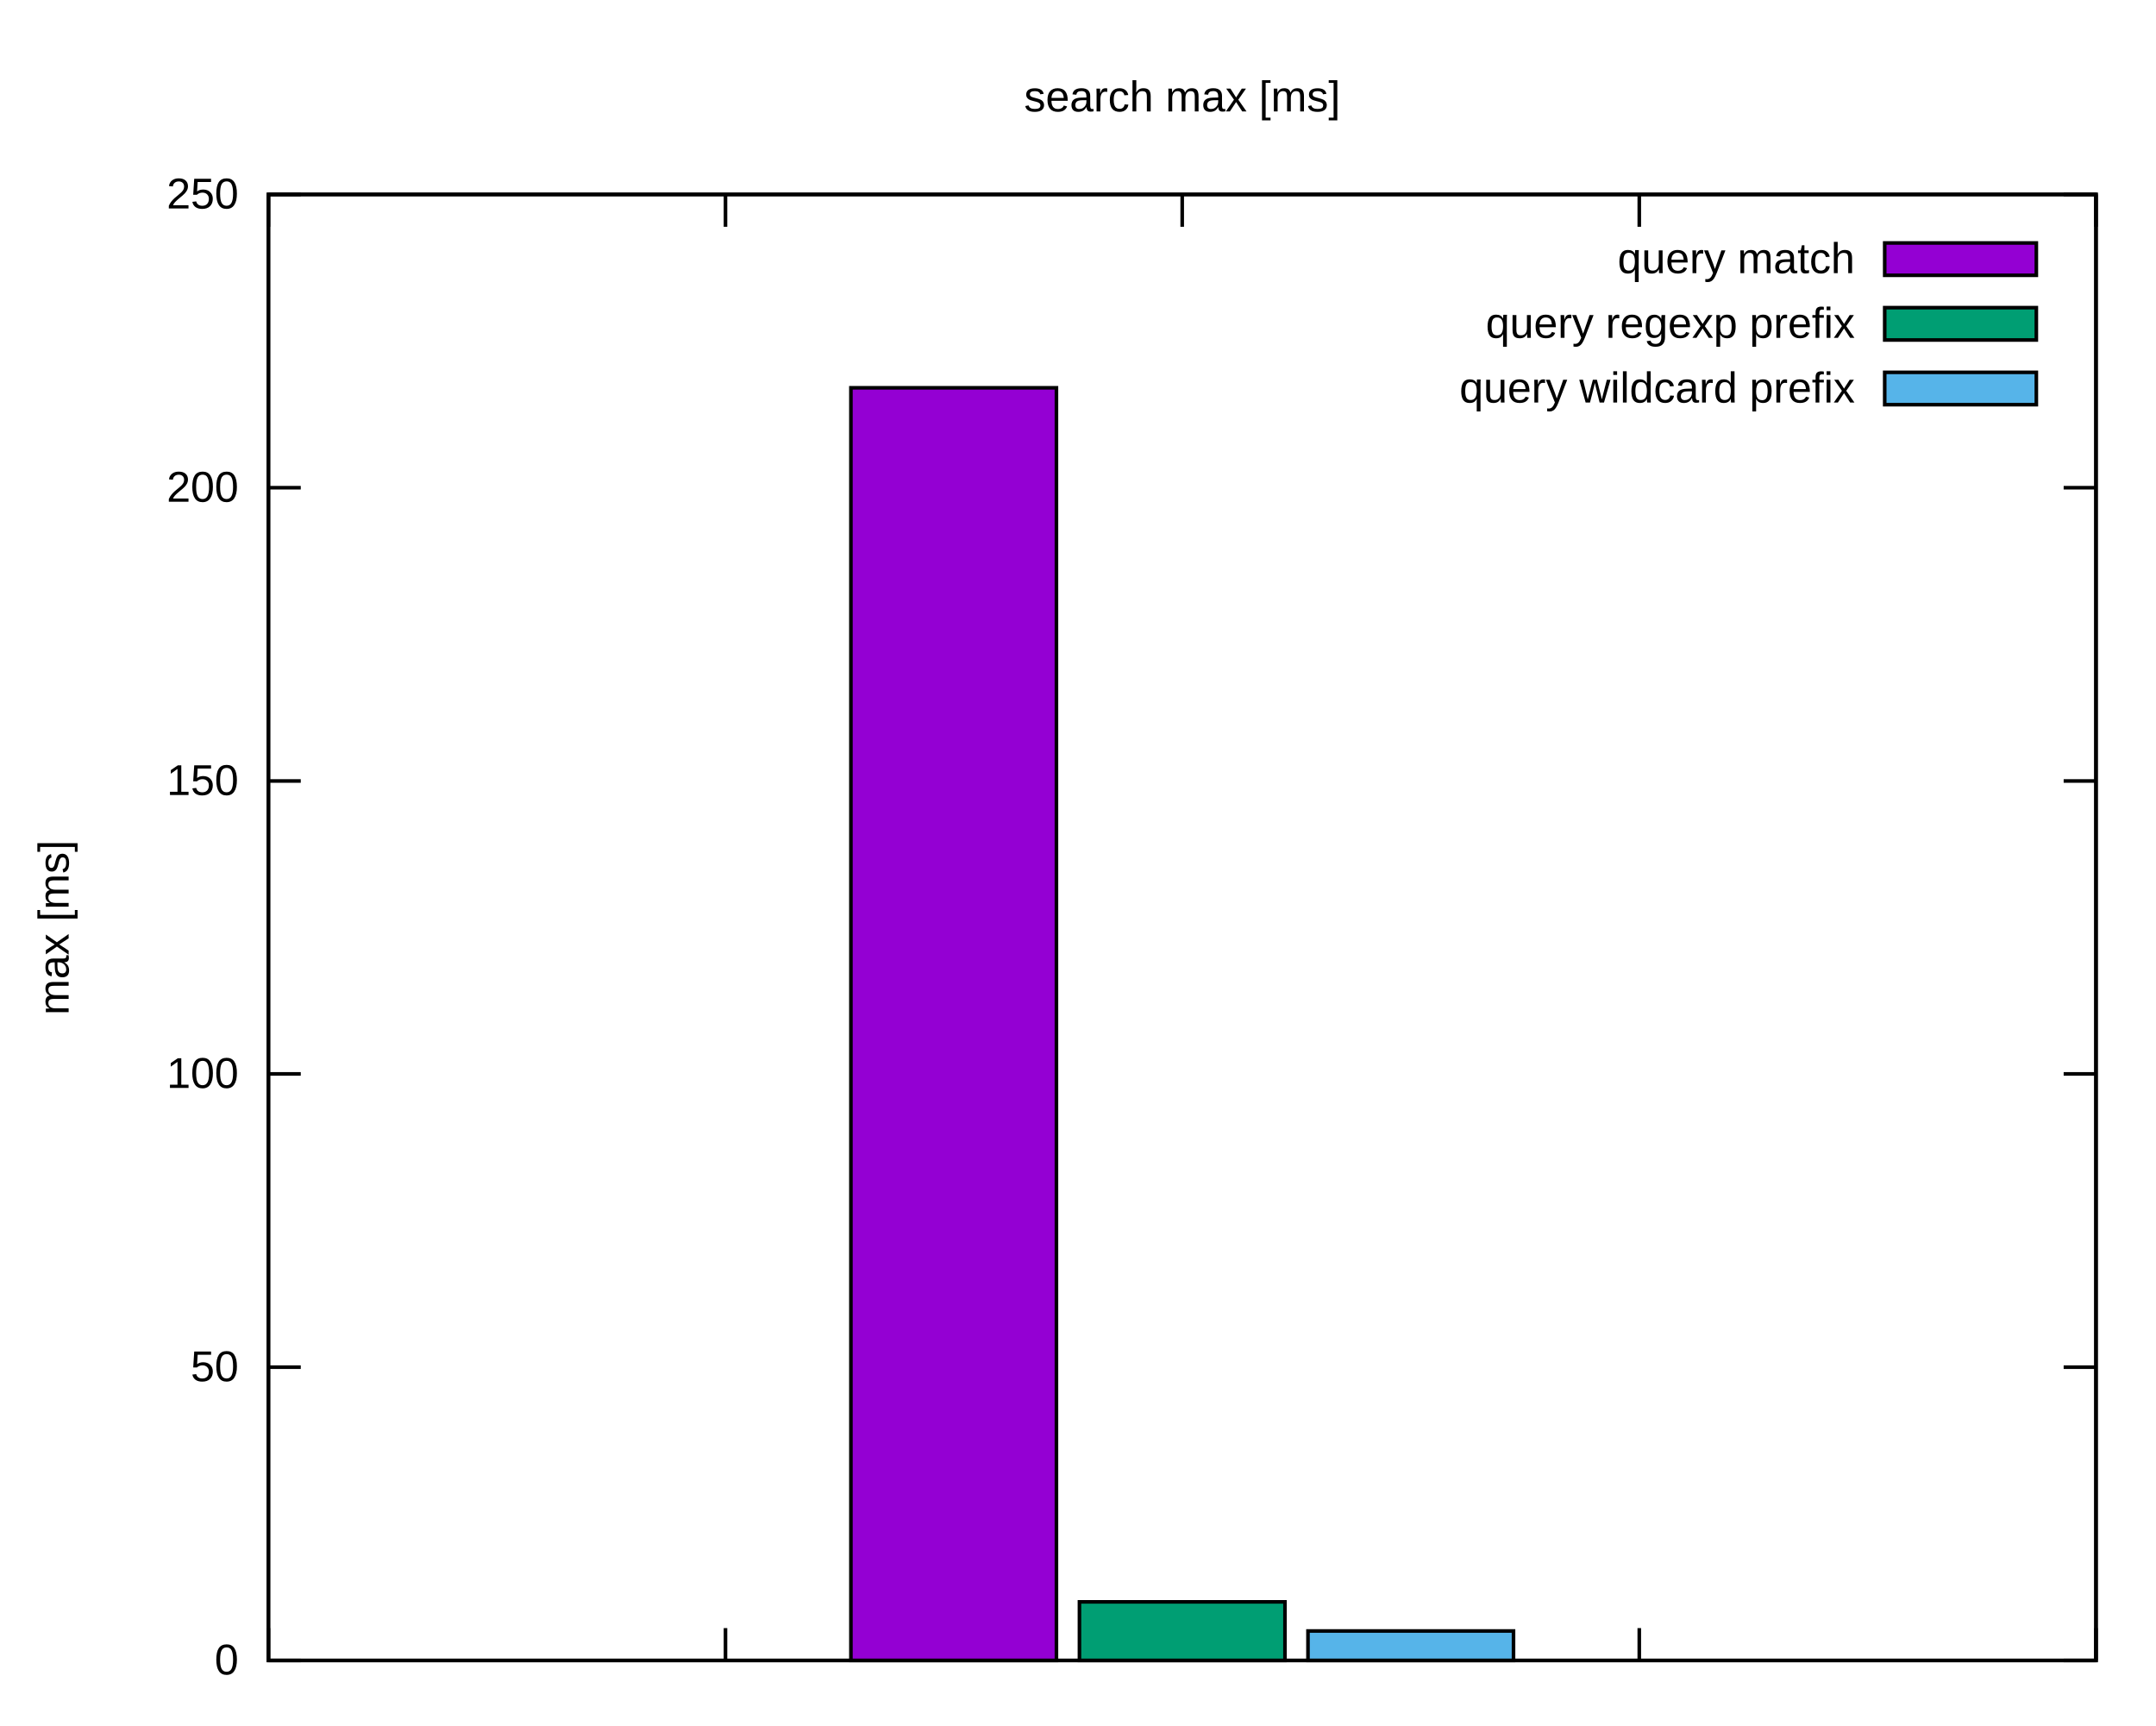
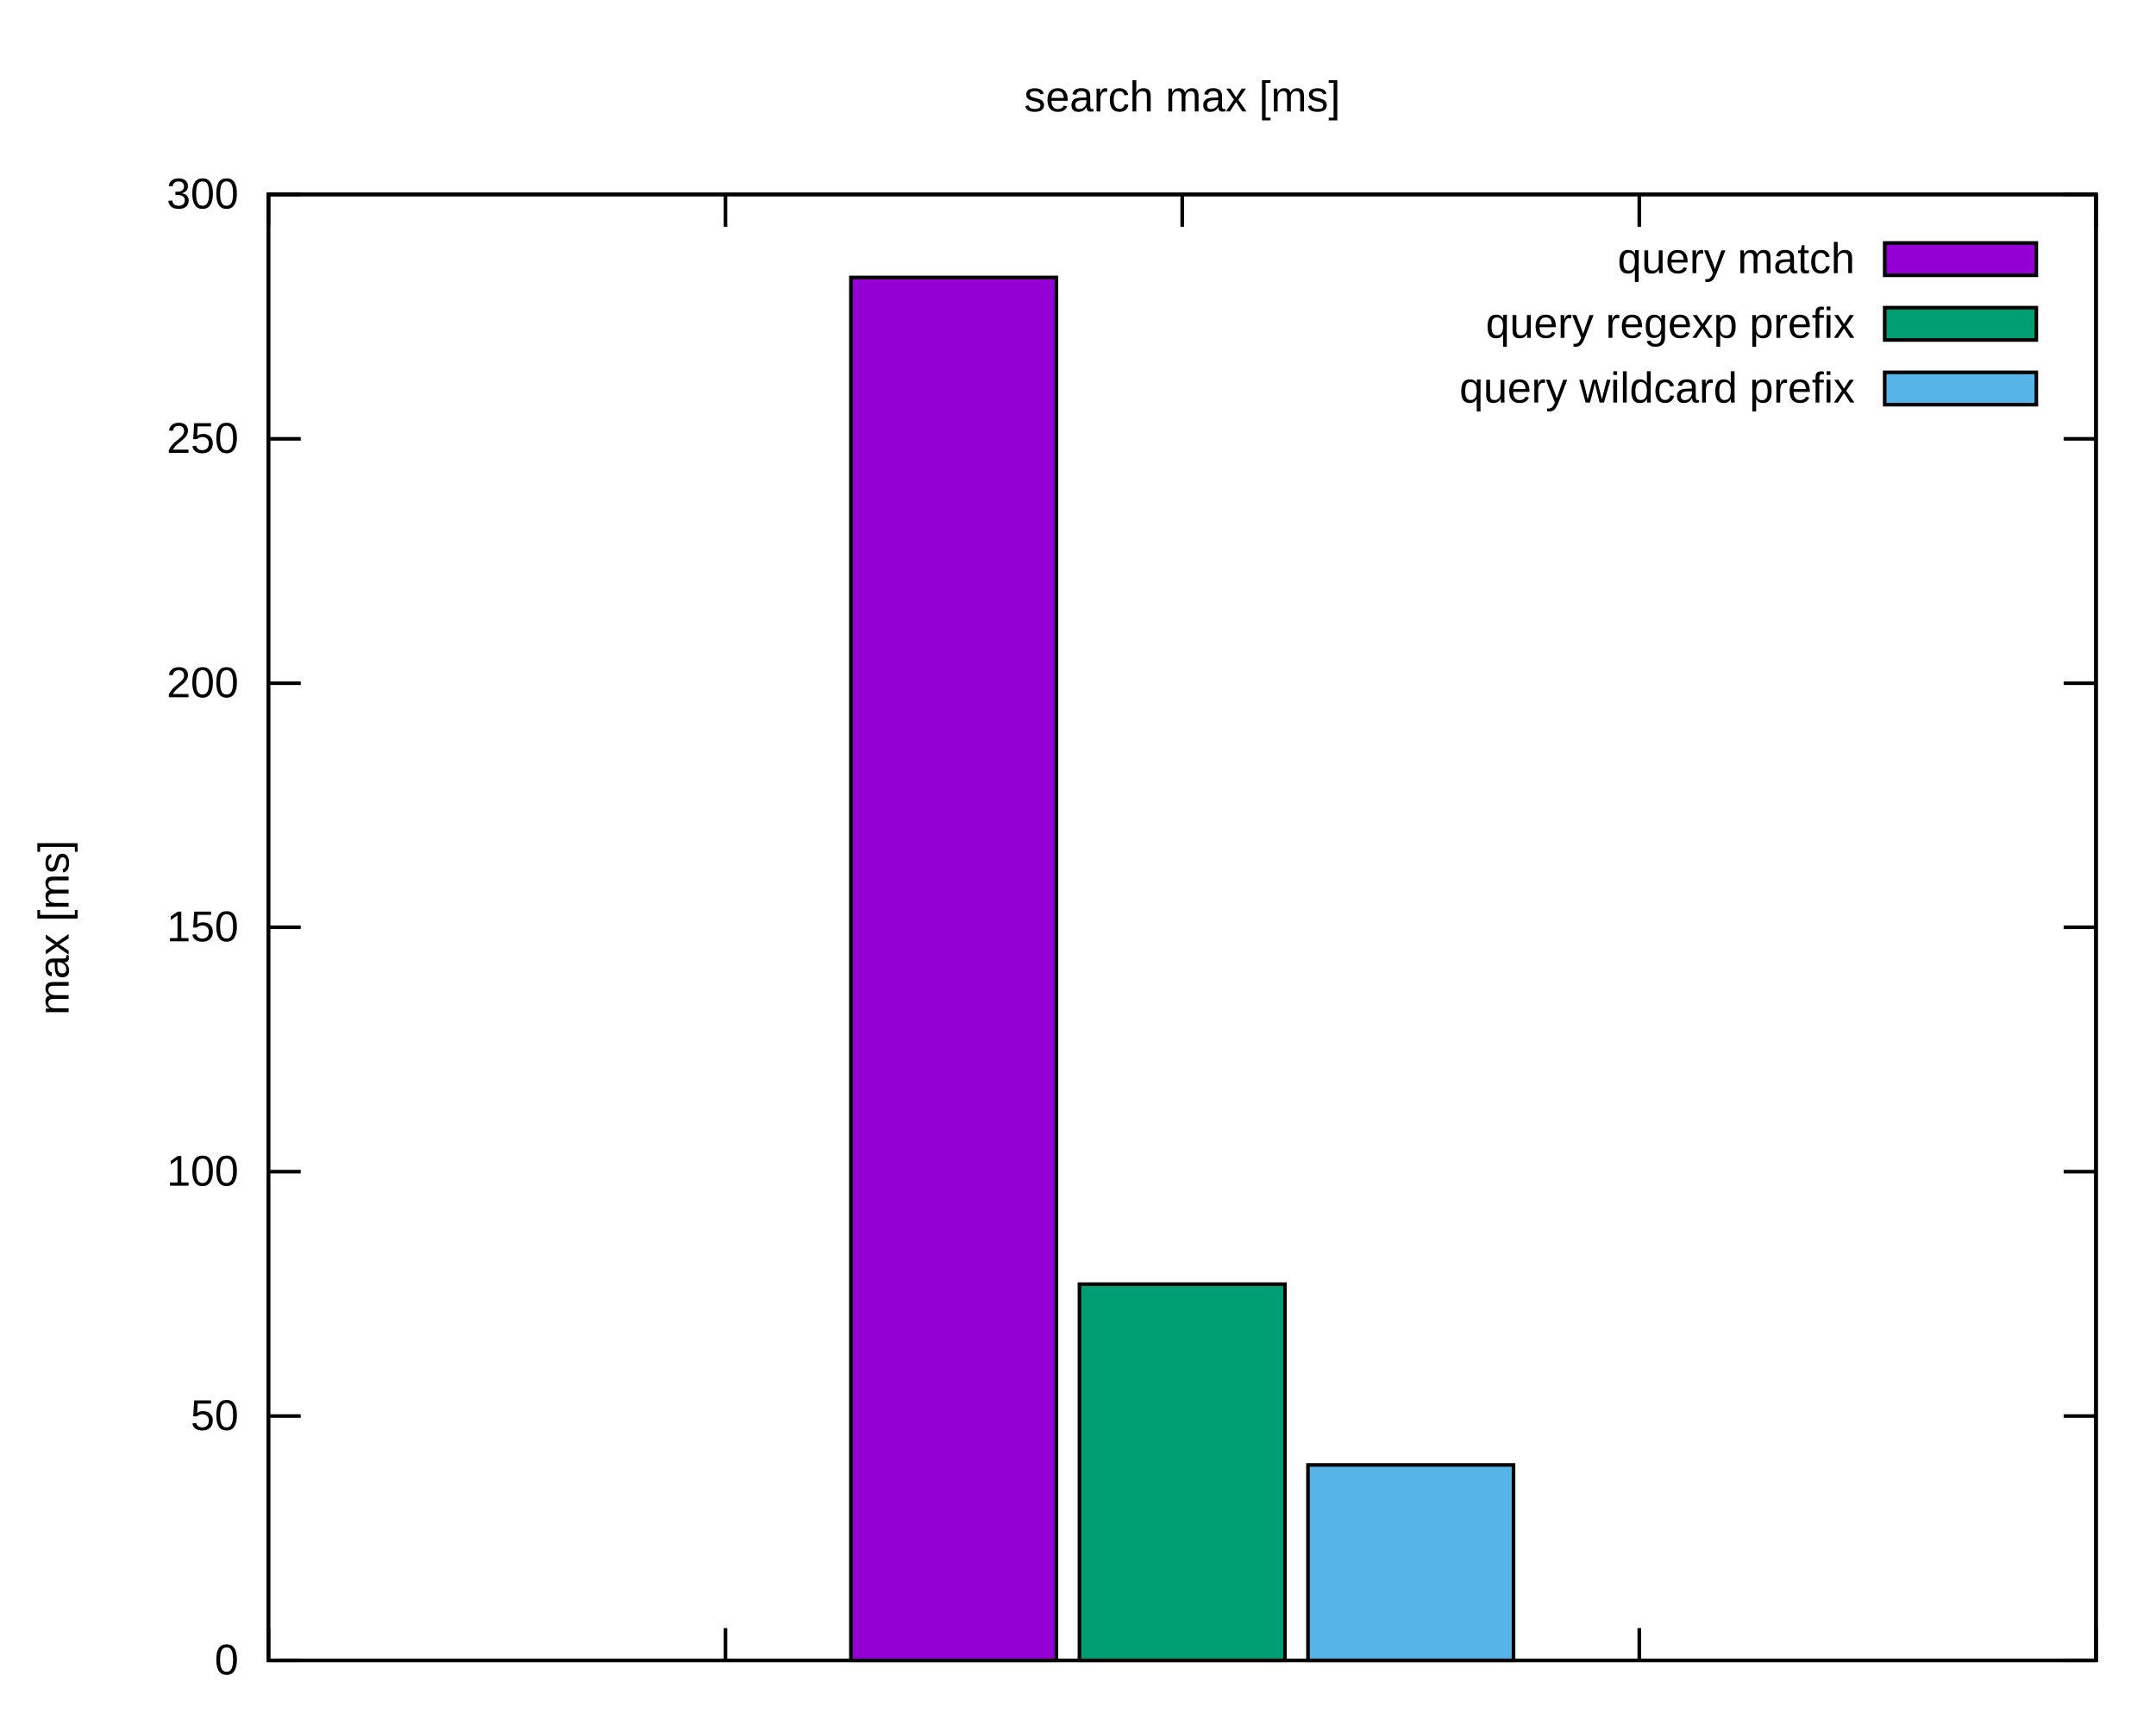
<svg xmlns="http://www.w3.org/2000/svg" xmlns:xlink="http://www.w3.org/1999/xlink" width="600" height="480" viewBox="0 0 600 480">
  <g id="gnuplot_canvas">
    <rect x="0" y="0" width="600" height="480" fill="none" />
    <defs>
      <circle id="gpDot" r="0.5" stroke-width="0.5" />
      <path id="gpPt0" stroke-width="0.222" stroke="currentColor" d="M-1,0 h2 M0,-1 v2" />
      <path id="gpPt1" stroke-width="0.222" stroke="currentColor" d="M-1,-1 L1,1 M1,-1 L-1,1" />
      <path id="gpPt2" stroke-width="0.222" stroke="currentColor" d="M-1,0 L1,0 M0,-1 L0,1 M-1,-1 L1,1 M-1,1 L1,-1" />
      <rect id="gpPt3" stroke-width="0.222" stroke="currentColor" x="-1" y="-1" width="2" height="2" />
      <rect id="gpPt4" stroke-width="0.222" stroke="currentColor" fill="currentColor" x="-1" y="-1" width="2" height="2" />
      <circle id="gpPt5" stroke-width="0.222" stroke="currentColor" cx="0" cy="0" r="1" />
      <use xlink:href="#gpPt5" id="gpPt6" fill="currentColor" stroke="none" />
      <path id="gpPt7" stroke-width="0.222" stroke="currentColor" d="M0,-1.33 L-1.33,0.67 L1.33,0.67 z" />
      <use xlink:href="#gpPt7" id="gpPt8" fill="currentColor" stroke="none" />
      <use xlink:href="#gpPt7" id="gpPt9" stroke="currentColor" transform="rotate(180)" />
      <use xlink:href="#gpPt9" id="gpPt10" fill="currentColor" stroke="none" />
      <use xlink:href="#gpPt3" id="gpPt11" stroke="currentColor" transform="rotate(45)" />
      <use xlink:href="#gpPt11" id="gpPt12" fill="currentColor" stroke="none" />
      <path id="gpPt13" stroke-width="0.222" stroke="currentColor" d="M0,1.330 L1.265,0.411 L0.782,-1.067 L-0.782,-1.076 L-1.265,0.411 z" />
      <use xlink:href="#gpPt13" id="gpPt14" fill="currentColor" stroke="none" />
      <filter id="textbox" filterUnits="objectBoundingBox" x="0" y="0" height="1" width="1">
        <feFlood flood-color="white" flood-opacity="1" result="bgnd" />
        <feComposite in="SourceGraphic" in2="bgnd" operator="atop" />
      </filter>
      <filter id="greybox" filterUnits="objectBoundingBox" x="0" y="0" height="1" width="1">
        <feFlood flood-color="lightgrey" flood-opacity="1" result="grey" />
        <feComposite in="SourceGraphic" in2="grey" operator="atop" />
      </filter>
    </defs>
    <g fill="none" color="white" stroke="currentColor" stroke-width="1.00" stroke-linecap="butt" stroke-linejoin="miter">
</g>
    <g fill="none" color="black" stroke="currentColor" stroke-width="1.00" stroke-linecap="butt" stroke-linejoin="miter">
      <path stroke="black" d="M74.7,462.0 L83.7,462.0 M583.3,462.0 L574.3,462.0  " />
      <g transform="translate(66.4,465.9)" stroke="none" fill="black" font-family="Arial" font-size="12.00" text-anchor="end">
        <text>
          <tspan font-family="Arial"> 0</tspan>
        </text>
      </g>
    </g>
    <g fill="none" color="black" stroke="currentColor" stroke-width="1.00" stroke-linecap="butt" stroke-linejoin="miter">
-       <path stroke="black" d="M74.7,380.4 L83.7,380.4 M583.3,380.4 L574.3,380.4  " />
-       <g transform="translate(66.4,384.3)" stroke="none" fill="black" font-family="Arial" font-size="12.00" text-anchor="end">
+       <path stroke="black" d="M74.7,394.0 L83.7,394.0 M583.3,394.0 L574.3,394.0  " />
+       <g transform="translate(66.4,397.9)" stroke="none" fill="black" font-family="Arial" font-size="12.00" text-anchor="end">
        <text>
          <tspan font-family="Arial"> 50</tspan>
        </text>
      </g>
    </g>
    <g fill="none" color="black" stroke="currentColor" stroke-width="1.00" stroke-linecap="butt" stroke-linejoin="miter">
-       <path stroke="black" d="M74.7,298.8 L83.7,298.8 M583.3,298.8 L574.3,298.8  " />
-       <g transform="translate(66.4,302.7)" stroke="none" fill="black" font-family="Arial" font-size="12.00" text-anchor="end">
+       <path stroke="black" d="M74.7,326.0 L83.7,326.0 M583.3,326.0 L574.3,326.0  " />
+       <g transform="translate(66.4,329.9)" stroke="none" fill="black" font-family="Arial" font-size="12.00" text-anchor="end">
        <text>
          <tspan font-family="Arial"> 100</tspan>
        </text>
      </g>
    </g>
    <g fill="none" color="black" stroke="currentColor" stroke-width="1.00" stroke-linecap="butt" stroke-linejoin="miter">
-       <path stroke="black" d="M74.7,217.3 L83.7,217.3 M583.3,217.3 L574.3,217.3  " />
-       <g transform="translate(66.4,221.2)" stroke="none" fill="black" font-family="Arial" font-size="12.00" text-anchor="end">
+       <path stroke="black" d="M74.7,258.0 L83.7,258.0 M583.3,258.0 L574.3,258.0  " />
+       <g transform="translate(66.4,261.9)" stroke="none" fill="black" font-family="Arial" font-size="12.00" text-anchor="end">
        <text>
          <tspan font-family="Arial"> 150</tspan>
        </text>
      </g>
    </g>
    <g fill="none" color="black" stroke="currentColor" stroke-width="1.00" stroke-linecap="butt" stroke-linejoin="miter">
-       <path stroke="black" d="M74.7,135.7 L83.7,135.7 M583.3,135.7 L574.3,135.7  " />
-       <g transform="translate(66.4,139.6)" stroke="none" fill="black" font-family="Arial" font-size="12.00" text-anchor="end">
+       <path stroke="black" d="M74.7,190.1 L83.7,190.1 M583.3,190.1 L574.3,190.1  " />
+       <g transform="translate(66.4,194.0)" stroke="none" fill="black" font-family="Arial" font-size="12.00" text-anchor="end">
        <text>
          <tspan font-family="Arial"> 200</tspan>
+         </text>
+       </g>
+     </g>
+     <g fill="none" color="black" stroke="currentColor" stroke-width="1.00" stroke-linecap="butt" stroke-linejoin="miter">
+       <path stroke="black" d="M74.7,122.1 L83.7,122.1 M583.3,122.1 L574.3,122.1  " />
+       <g transform="translate(66.4,126.0)" stroke="none" fill="black" font-family="Arial" font-size="12.00" text-anchor="end">
+         <text>
+           <tspan font-family="Arial"> 250</tspan>
        </text>
      </g>
    </g>
    <g fill="none" color="black" stroke="currentColor" stroke-width="1.00" stroke-linecap="butt" stroke-linejoin="miter">
      <path stroke="black" d="M74.7,54.1 L83.7,54.1 M583.3,54.1 L574.3,54.1  " />
      <g transform="translate(66.4,58.0)" stroke="none" fill="black" font-family="Arial" font-size="12.00" text-anchor="end">
        <text>
-           <tspan font-family="Arial"> 250</tspan>
+           <tspan font-family="Arial"> 300</tspan>
        </text>
      </g>
    </g>
    <g fill="none" color="black" stroke="currentColor" stroke-width="1.00" stroke-linecap="butt" stroke-linejoin="miter">
      <path stroke="black" d="M74.7,462.0 L74.7,453.0 M74.7,54.1 L74.7,63.1  " />
    </g>
    <g fill="none" color="black" stroke="currentColor" stroke-width="1.00" stroke-linecap="butt" stroke-linejoin="miter">
      <path stroke="black" d="M201.9,462.0 L201.9,453.0 M201.9,54.1 L201.9,63.1  " />
    </g>
    <g fill="none" color="black" stroke="currentColor" stroke-width="1.00" stroke-linecap="butt" stroke-linejoin="miter">
      <path stroke="black" d="M329.0,462.0 L329.0,453.0 M329.0,54.1 L329.0,63.1  " />
    </g>
    <g fill="none" color="black" stroke="currentColor" stroke-width="1.00" stroke-linecap="butt" stroke-linejoin="miter">
      <path stroke="black" d="M456.2,462.0 L456.2,453.0 M456.2,54.1 L456.2,63.1  " />
    </g>
    <g fill="none" color="black" stroke="currentColor" stroke-width="1.00" stroke-linecap="butt" stroke-linejoin="miter">
      <path stroke="black" d="M583.3,462.0 L583.3,453.0 M583.3,54.1 L583.3,63.1  " />
    </g>
    <g fill="none" color="black" stroke="currentColor" stroke-width="1.00" stroke-linecap="butt" stroke-linejoin="miter">
</g>
    <g fill="none" color="black" stroke="currentColor" stroke-width="1.00" stroke-linecap="butt" stroke-linejoin="miter">
      <path stroke="black" d="M74.7,54.1 L74.7,462.0 L583.3,462.0 L583.3,54.1 L74.7,54.1 Z  " />
    </g>
    <g fill="none" color="black" stroke="currentColor" stroke-width="1.00" stroke-linecap="butt" stroke-linejoin="miter">
      <g transform="translate(19.1,258.1) rotate(270)" stroke="none" fill="black" font-family="Arial" font-size="12.00" text-anchor="middle">
        <text>
          <tspan font-family="Arial">max [ms]</tspan>
        </text>
      </g>
    </g>
    <g fill="none" color="black" stroke="currentColor" stroke-width="1.00" stroke-linecap="butt" stroke-linejoin="miter">
      <g transform="translate(329.0,31.0)" stroke="none" fill="black" font-family="Arial" font-size="12.00" text-anchor="middle">
        <text>
          <tspan font-family="Arial">search max [ms]</tspan>
        </text>
      </g>
    </g>
    <g id="gnuplot_plot_1">
      <g fill="none" color="black" stroke="currentColor" stroke-width="1.00" stroke-linecap="butt" stroke-linejoin="miter">
        <g transform="translate(516.2,76.0)" stroke="none" fill="black" font-family="Arial" font-size="12.00" text-anchor="end">
          <text>
            <tspan font-family="Arial">query match</tspan>
          </text>
        </g>
      </g>
      <g fill="none" color="black" stroke="currentColor" stroke-width="1.00" stroke-linecap="butt" stroke-linejoin="miter">
        <g stroke="none" shape-rendering="crispEdges">
          <polygon fill="rgb(148,   0, 211)" points="524.5,76.6 566.7,76.6 566.7,67.6 524.5,67.6 " />
        </g>
        <path stroke="black" d="M524.5,76.6 L566.7,76.6 L566.7,67.6 L524.5,67.6 L524.5,76.6 Z  " />
      </g>
      <g fill="none" color="black" stroke="currentColor" stroke-width="1.00" stroke-linecap="butt" stroke-linejoin="miter">
        <g stroke="none" shape-rendering="crispEdges">
-           <polygon fill="rgb(148,   0, 211)" points="236.8,462.0 294.1,462.0 294.1,107.8 236.8,107.8 " />
-         </g>
-         <path stroke="black" d="M236.8,462.0 L236.8,107.9 L294.0,107.9 L294.0,462.0 L236.8,462.0 Z  " />
+           <polygon fill="rgb(148,   0, 211)" points="236.8,462.0 294.1,462.0 294.1,77.1 236.8,77.1 " />
+         </g>
+         <path stroke="black" d="M236.8,462.0 L236.8,77.2 L294.0,77.2 L294.0,462.0 L236.8,462.0 Z  " />
      </g>
      <g fill="none" color="black" stroke="currentColor" stroke-width="1.00" stroke-linecap="butt" stroke-linejoin="miter">
</g>
    </g>
    <g id="gnuplot_plot_2">
      <g fill="none" color="black" stroke="currentColor" stroke-width="1.00" stroke-linecap="butt" stroke-linejoin="miter">
        <g transform="translate(516.2,94.0)" stroke="none" fill="black" font-family="Arial" font-size="12.00" text-anchor="end">
          <text>
            <tspan font-family="Arial">query regexp prefix</tspan>
          </text>
        </g>
      </g>
      <g fill="none" color="black" stroke="currentColor" stroke-width="1.00" stroke-linecap="butt" stroke-linejoin="miter">
        <g stroke="none" shape-rendering="crispEdges">
          <polygon fill="rgb(  0, 158, 115)" points="524.5,94.6 566.7,94.6 566.7,85.6 524.5,85.6 " />
        </g>
        <path stroke="black" d="M524.5,94.6 L566.7,94.6 L566.7,85.6 L524.5,85.6 L524.5,94.6 Z  " />
      </g>
      <g fill="none" color="black" stroke="currentColor" stroke-width="1.00" stroke-linecap="butt" stroke-linejoin="miter">
        <g stroke="none" shape-rendering="crispEdges">
-           <polygon fill="rgb(  0, 158, 115)" points="300.4,462.0 357.7,462.0 357.7,445.6 300.4,445.6 " />
-         </g>
-         <path stroke="black" d="M300.4,462.0 L300.4,445.7 L357.6,445.7 L357.6,462.0 L300.4,462.0 Z  " />
+           <polygon fill="rgb(  0, 158, 115)" points="300.4,462.0 357.7,462.0 357.7,357.2 300.4,357.2 " />
+         </g>
+         <path stroke="black" d="M300.4,462.0 L300.4,357.3 L357.6,357.3 L357.6,462.0 L300.4,462.0 Z  " />
      </g>
      <g fill="none" color="black" stroke="currentColor" stroke-width="1.00" stroke-linecap="butt" stroke-linejoin="miter">
</g>
    </g>
    <g id="gnuplot_plot_3">
      <g fill="none" color="black" stroke="currentColor" stroke-width="1.00" stroke-linecap="butt" stroke-linejoin="miter">
        <g transform="translate(516.2,112.0)" stroke="none" fill="black" font-family="Arial" font-size="12.00" text-anchor="end">
          <text>
            <tspan font-family="Arial">query wildcard prefix</tspan>
          </text>
        </g>
      </g>
      <g fill="none" color="black" stroke="currentColor" stroke-width="1.00" stroke-linecap="butt" stroke-linejoin="miter">
        <g stroke="none" shape-rendering="crispEdges">
          <polygon fill="rgb( 86, 180, 233)" points="524.5,112.6 566.7,112.6 566.7,103.6 524.5,103.6 " />
        </g>
        <path stroke="black" d="M524.5,112.6 L566.7,112.6 L566.7,103.6 L524.5,103.6 L524.5,112.6 Z  " />
      </g>
      <g fill="none" color="black" stroke="currentColor" stroke-width="1.00" stroke-linecap="butt" stroke-linejoin="miter">
        <g stroke="none" shape-rendering="crispEdges">
-           <polygon fill="rgb( 86, 180, 233)" points="364.0,462.0 421.3,462.0 421.3,453.7 364.0,453.7 " />
-         </g>
-         <path stroke="black" d="M364.0,462.0 L364.0,453.8 L421.2,453.8 L421.2,462.0 L364.0,462.0 Z  " />
+           <polygon fill="rgb( 86, 180, 233)" points="364.0,462.0 421.3,462.0 421.3,407.5 364.0,407.5 " />
+         </g>
+         <path stroke="black" d="M364.0,462.0 L364.0,407.6 L421.2,407.6 L421.2,462.0 L364.0,462.0 Z  " />
      </g>
      <g fill="none" color="black" stroke="currentColor" stroke-width="1.00" stroke-linecap="butt" stroke-linejoin="miter">
</g>
    </g>
    <g fill="none" color="white" stroke="rgb( 86, 180, 233)" stroke-width="2.00" stroke-linecap="butt" stroke-linejoin="miter">
</g>
    <g fill="none" color="black" stroke="currentColor" stroke-width="2.00" stroke-linecap="butt" stroke-linejoin="miter">
</g>
    <g fill="none" color="black" stroke="black" stroke-width="1.00" stroke-linecap="butt" stroke-linejoin="miter">
</g>
    <g fill="none" color="black" stroke="currentColor" stroke-width="1.00" stroke-linecap="butt" stroke-linejoin="miter">
      <path stroke="black" d="M74.7,54.1 L74.7,462.0 L583.3,462.0 L583.3,54.1 L74.7,54.1 Z  " />
    </g>
    <g fill="none" color="black" stroke="currentColor" stroke-width="1.00" stroke-linecap="butt" stroke-linejoin="miter">
</g>
  </g>
</svg>
